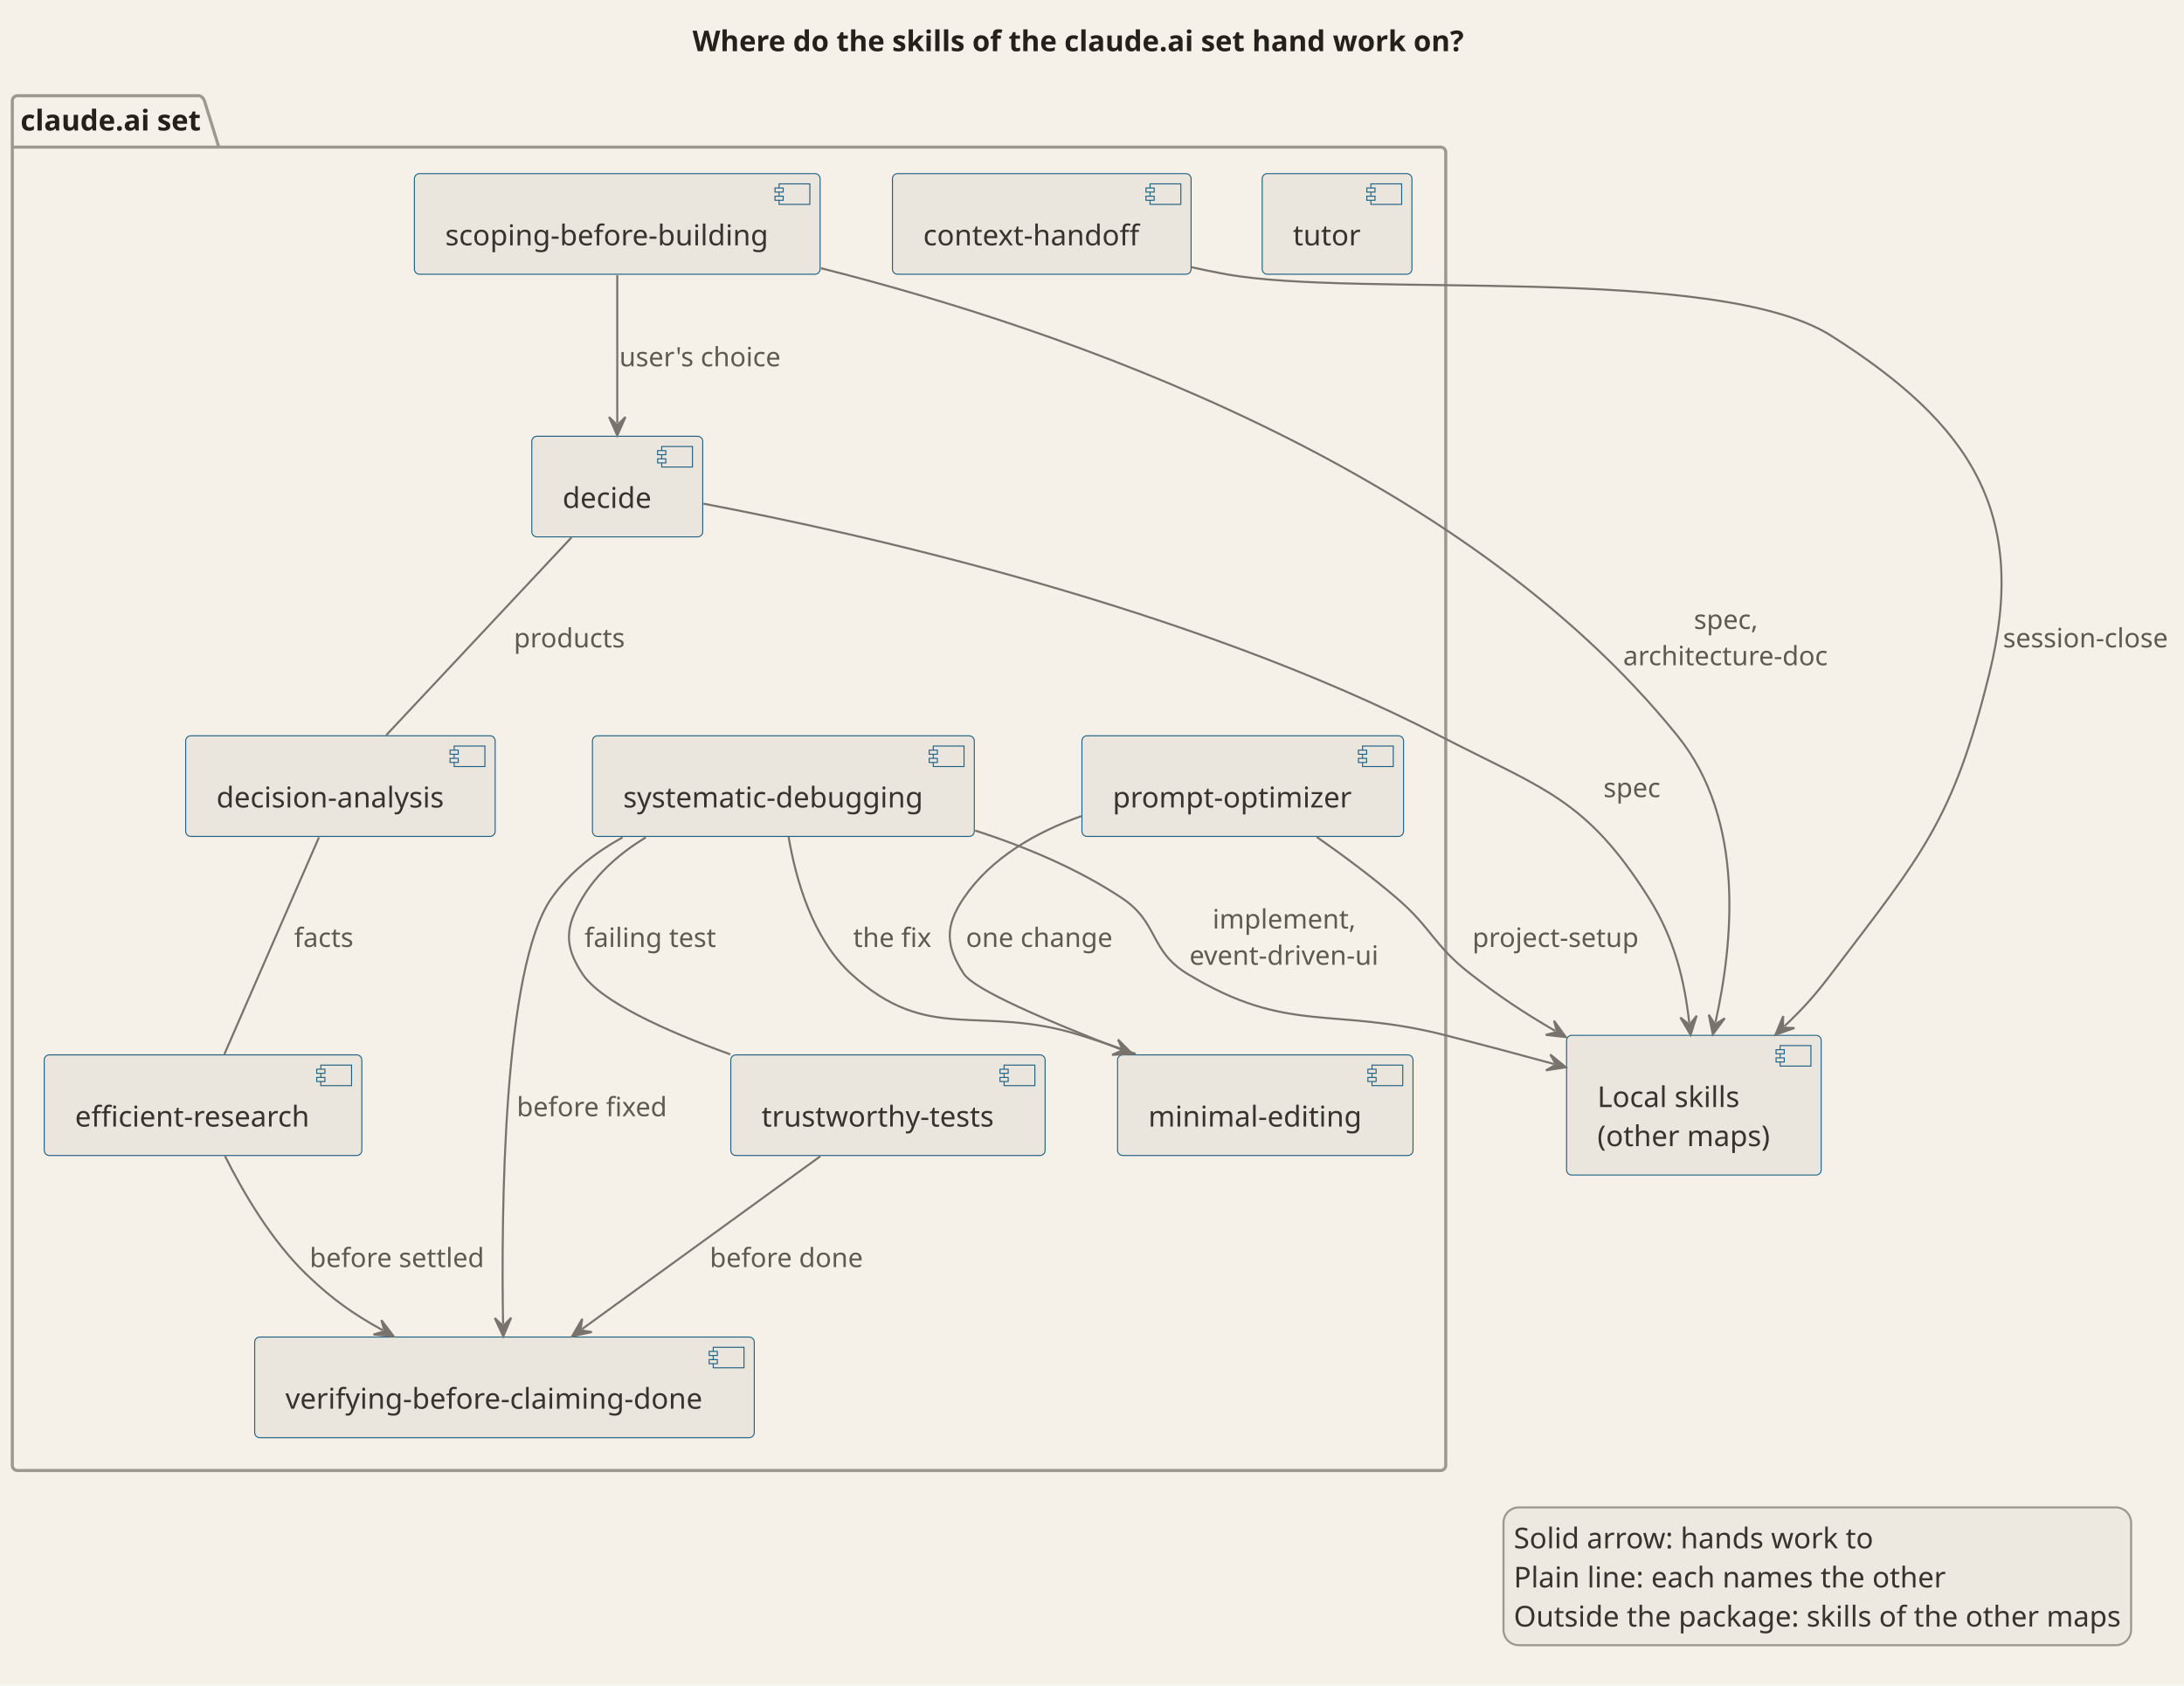
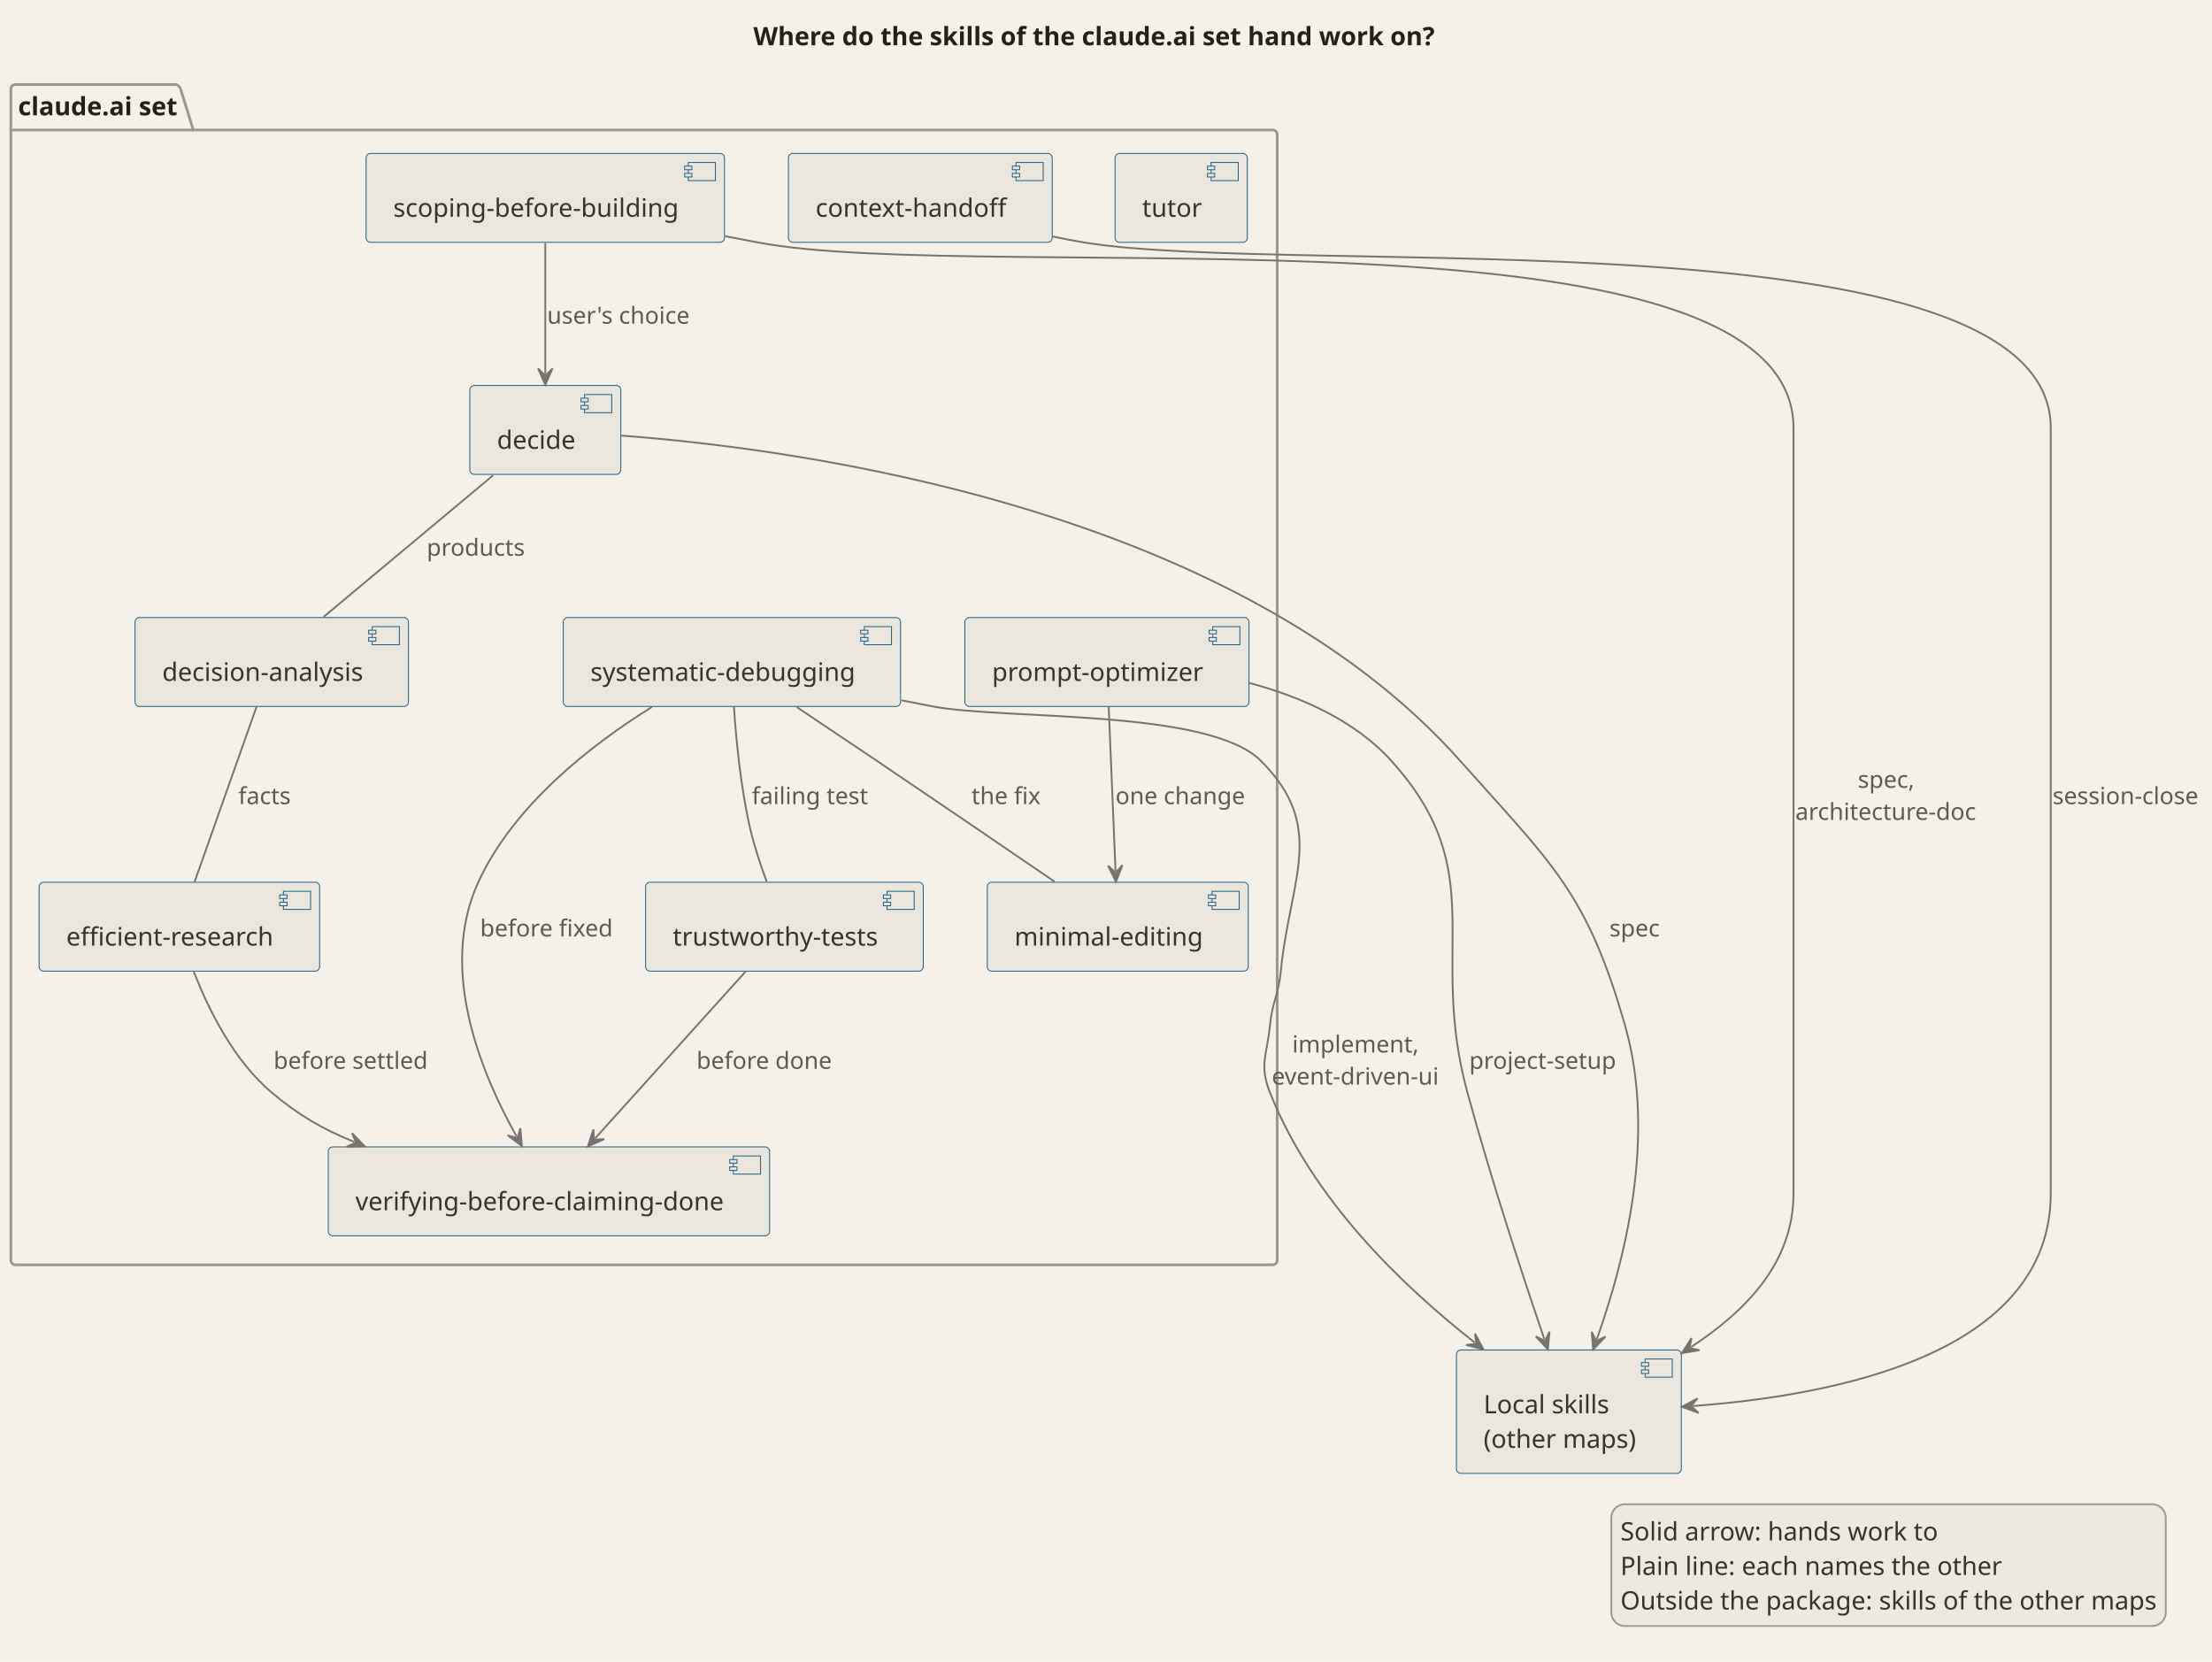
- <svg xmlns="http://www.w3.org/2000/svg" contentStyleType="text/css" data-diagram-type="DESCRIPTION" height="822px" preserveAspectRatio="none" style="width:1065px;height:822px;background:#F5F1E8;" version="1.1" viewBox="0 0 1065 822" width="1065px" zoomAndPan="magnify">
+ <svg xmlns="http://www.w3.org/2000/svg" contentStyleType="text/css" data-diagram-type="DESCRIPTION" height="917px" preserveAspectRatio="none" style="width:1221px;height:917px;background:#F5F1E8;" version="1.1" viewBox="0 0 1221 917" width="1221px" zoomAndPan="magnify">
  <defs />
  <g>
-     <rect fill="#F5F1E8" height="822" style="stroke:none;stroke-width:1;" width="1065" x="0" y="0" />
-     <text fill="#24211B" font-family="sans-serif" font-size="14" font-weight="bold" lengthAdjust="spacing" textLength="375.8" x="337.7" y="24.966">Where do the skills of the claude.ai set hand work on?</text>
+     <rect fill="#F5F1E8" height="917" style="stroke:none;stroke-width:1;" width="1221" x="0" y="0" />
+     <text fill="#24211B" font-family="sans-serif" font-size="14" font-weight="bold" lengthAdjust="spacing" textLength="375.8" x="415.835" y="24.966">Where do the skills of the claude.ai set hand work on?</text>
    <g class="cluster" data-entity="claude.ai set" data-source-line="4" data-uid="ent0002" id="cluster_claude.ai set">
-       <path d="M8.5,46.67 L97.196,46.67 A3.75,3.75 0 0 1 99.696,49.17 L106.696,71.738 L702.5,71.738 A2.5,2.5 0 0 1 705,74.238 L705,714.58 A2.5,2.5 0 0 1 702.5,717.08 L8.5,717.08 A2.5,2.5 0 0 1 6,714.58 L6,49.17 A2.5,2.5 0 0 1 8.5,46.67" fill="#F5F1E8" style="stroke:#9C9890;stroke-width:1.5;" />
+       <path d="M8.5,46.67 L97.196,46.67 A3.75,3.75 0 0 1 99.696,49.17 L106.696,71.738 L702.5,71.738 A2.5,2.5 0 0 1 705,74.238 L705,695.51 A2.5,2.5 0 0 1 702.5,698.01 L8.5,698.01 A2.5,2.5 0 0 1 6,695.51 L6,49.17 A2.5,2.5 0 0 1 8.5,46.67" fill="#F5F1E8" style="stroke:#9C9890;stroke-width:1.5;" />
      <line style="stroke:#9C9890;stroke-width:1.5;" x1="6" x2="106.696" y1="71.738" y2="71.738" />
      <text fill="#24211B" font-family="sans-serif" font-size="14" font-weight="bold" lengthAdjust="spacing" textLength="87.696" x="10" y="63.636">claude.ai set</text>
    </g>
    <g class="entity" data-entity="scoping" data-source-line="5" data-uid="ent0003" id="entity_scoping">
      <rect fill="#EAE6DD" height="49.068" rx="2.5" ry="2.5" style="stroke:#216183;stroke-width:0.5;" width="197.835" x="202.08" y="84.67" />
      <rect fill="#EAE6DD" height="10" style="stroke:#216183;stroke-width:0.5;" width="15" x="379.915" y="89.67" />
      <rect fill="#EAE6DD" height="2" style="stroke:#216183;stroke-width:0.5;" width="4" x="377.915" y="91.67" />
      <rect fill="#EAE6DD" height="2" style="stroke:#216183;stroke-width:0.5;" width="4" x="377.915" y="95.67" />
      <text fill="#37342D" font-family="sans-serif" font-size="14" lengthAdjust="spacing" textLength="157.835" x="217.08" y="119.636">scoping-before-building</text>
    </g>
    <g class="entity" data-entity="decide" data-source-line="6" data-uid="ent0004" id="entity_decide">
      <rect fill="#EAE6DD" height="49.068" rx="2.5" ry="2.5" style="stroke:#216183;stroke-width:0.5;" width="83.344" x="259.33" y="212.74" />
      <rect fill="#EAE6DD" height="10" style="stroke:#216183;stroke-width:0.5;" width="15" x="322.674" y="217.74" />
      <rect fill="#EAE6DD" height="2" style="stroke:#216183;stroke-width:0.5;" width="4" x="320.674" y="219.74" />
      <rect fill="#EAE6DD" height="2" style="stroke:#216183;stroke-width:0.5;" width="4" x="320.674" y="223.74" />
      <text fill="#37342D" font-family="sans-serif" font-size="14" lengthAdjust="spacing" textLength="43.344" x="274.33" y="247.706">decide</text>
    </g>
    <g class="entity" data-entity="analysis" data-source-line="7" data-uid="ent0005" id="entity_analysis">
-       <rect fill="#EAE6DD" height="49.068" rx="2.5" ry="2.5" style="stroke:#216183;stroke-width:0.5;" width="150.922" x="90.54" y="358.81" />
-       <rect fill="#EAE6DD" height="10" style="stroke:#216183;stroke-width:0.5;" width="15" x="221.462" y="363.81" />
-       <rect fill="#EAE6DD" height="2" style="stroke:#216183;stroke-width:0.5;" width="4" x="219.462" y="365.81" />
-       <rect fill="#EAE6DD" height="2" style="stroke:#216183;stroke-width:0.5;" width="4" x="219.462" y="369.81" />
-       <text fill="#37342D" font-family="sans-serif" font-size="14" lengthAdjust="spacing" textLength="110.922" x="105.54" y="393.776">decision-analysis</text>
+       <rect fill="#EAE6DD" height="49.068" rx="2.5" ry="2.5" style="stroke:#216183;stroke-width:0.5;" width="150.922" x="74.54" y="340.81" />
+       <rect fill="#EAE6DD" height="10" style="stroke:#216183;stroke-width:0.5;" width="15" x="205.462" y="345.81" />
+       <rect fill="#EAE6DD" height="2" style="stroke:#216183;stroke-width:0.5;" width="4" x="203.462" y="347.81" />
+       <rect fill="#EAE6DD" height="2" style="stroke:#216183;stroke-width:0.5;" width="4" x="203.462" y="351.81" />
+       <text fill="#37342D" font-family="sans-serif" font-size="14" lengthAdjust="spacing" textLength="110.922" x="89.54" y="375.776">decision-analysis</text>
    </g>
    <g class="entity" data-entity="research" data-source-line="8" data-uid="ent0006" id="entity_research">
-       <rect fill="#EAE6DD" height="49.068" rx="2.5" ry="2.5" style="stroke:#216183;stroke-width:0.5;" width="154.869" x="21.57" y="514.41" />
-       <rect fill="#EAE6DD" height="10" style="stroke:#216183;stroke-width:0.5;" width="15" x="156.44" y="519.41" />
-       <rect fill="#EAE6DD" height="2" style="stroke:#216183;stroke-width:0.5;" width="4" x="154.44" y="521.41" />
-       <rect fill="#EAE6DD" height="2" style="stroke:#216183;stroke-width:0.5;" width="4" x="154.44" y="525.41" />
-       <text fill="#37342D" font-family="sans-serif" font-size="14" lengthAdjust="spacing" textLength="114.87" x="36.57" y="549.376">efficient-research</text>
+       <rect fill="#EAE6DD" height="49.068" rx="2.5" ry="2.5" style="stroke:#216183;stroke-width:0.5;" width="154.869" x="21.57" y="486.88" />
+       <rect fill="#EAE6DD" height="10" style="stroke:#216183;stroke-width:0.5;" width="15" x="156.44" y="491.88" />
+       <rect fill="#EAE6DD" height="2" style="stroke:#216183;stroke-width:0.5;" width="4" x="154.44" y="493.88" />
+       <rect fill="#EAE6DD" height="2" style="stroke:#216183;stroke-width:0.5;" width="4" x="154.44" y="497.88" />
+       <text fill="#37342D" font-family="sans-serif" font-size="14" lengthAdjust="spacing" textLength="114.87" x="36.57" y="521.846">efficient-research</text>
    </g>
    <g class="entity" data-entity="prompt" data-source-line="9" data-uid="ent0007" id="entity_prompt">
-       <rect fill="#EAE6DD" height="49.068" rx="2.5" ry="2.5" style="stroke:#216183;stroke-width:0.5;" width="156.83" x="527.59" y="358.81" />
-       <rect fill="#EAE6DD" height="10" style="stroke:#216183;stroke-width:0.5;" width="15" x="664.42" y="363.81" />
-       <rect fill="#EAE6DD" height="2" style="stroke:#216183;stroke-width:0.5;" width="4" x="662.42" y="365.81" />
-       <rect fill="#EAE6DD" height="2" style="stroke:#216183;stroke-width:0.5;" width="4" x="662.42" y="369.81" />
-       <text fill="#37342D" font-family="sans-serif" font-size="14" lengthAdjust="spacing" textLength="116.83" x="542.59" y="393.776">prompt-optimizer</text>
+       <rect fill="#EAE6DD" height="49.068" rx="2.5" ry="2.5" style="stroke:#216183;stroke-width:0.5;" width="156.83" x="532.59" y="340.81" />
+       <rect fill="#EAE6DD" height="10" style="stroke:#216183;stroke-width:0.5;" width="15" x="669.42" y="345.81" />
+       <rect fill="#EAE6DD" height="2" style="stroke:#216183;stroke-width:0.5;" width="4" x="667.42" y="347.81" />
+       <rect fill="#EAE6DD" height="2" style="stroke:#216183;stroke-width:0.5;" width="4" x="667.42" y="351.81" />
+       <text fill="#37342D" font-family="sans-serif" font-size="14" lengthAdjust="spacing" textLength="116.83" x="547.59" y="375.776">prompt-optimizer</text>
    </g>
    <g class="entity" data-entity="editing" data-source-line="10" data-uid="ent0008" id="entity_editing">
-       <rect fill="#EAE6DD" height="49.068" rx="2.5" ry="2.5" style="stroke:#216183;stroke-width:0.5;" width="144.076" x="544.96" y="514.41" />
-       <rect fill="#EAE6DD" height="10" style="stroke:#216183;stroke-width:0.5;" width="15" x="669.036" y="519.41" />
-       <rect fill="#EAE6DD" height="2" style="stroke:#216183;stroke-width:0.5;" width="4" x="667.036" y="521.41" />
-       <rect fill="#EAE6DD" height="2" style="stroke:#216183;stroke-width:0.5;" width="4" x="667.036" y="525.41" />
-       <text fill="#37342D" font-family="sans-serif" font-size="14" lengthAdjust="spacing" textLength="104.076" x="559.96" y="549.376">minimal-editing</text>
+       <rect fill="#EAE6DD" height="49.068" rx="2.5" ry="2.5" style="stroke:#216183;stroke-width:0.5;" width="144.076" x="544.96" y="486.88" />
+       <rect fill="#EAE6DD" height="10" style="stroke:#216183;stroke-width:0.5;" width="15" x="669.036" y="491.88" />
+       <rect fill="#EAE6DD" height="2" style="stroke:#216183;stroke-width:0.5;" width="4" x="667.036" y="493.88" />
+       <rect fill="#EAE6DD" height="2" style="stroke:#216183;stroke-width:0.5;" width="4" x="667.036" y="497.88" />
+       <text fill="#37342D" font-family="sans-serif" font-size="14" lengthAdjust="spacing" textLength="104.076" x="559.96" y="521.846">minimal-editing</text>
    </g>
    <g class="entity" data-entity="debug" data-source-line="11" data-uid="ent0009" id="entity_debug">
-       <rect fill="#EAE6DD" height="49.068" rx="2.5" ry="2.5" style="stroke:#216183;stroke-width:0.5;" width="186.201" x="288.9" y="358.81" />
-       <rect fill="#EAE6DD" height="10" style="stroke:#216183;stroke-width:0.5;" width="15" x="455.101" y="363.81" />
-       <rect fill="#EAE6DD" height="2" style="stroke:#216183;stroke-width:0.5;" width="4" x="453.101" y="365.81" />
-       <rect fill="#EAE6DD" height="2" style="stroke:#216183;stroke-width:0.5;" width="4" x="453.101" y="369.81" />
-       <text fill="#37342D" font-family="sans-serif" font-size="14" lengthAdjust="spacing" textLength="146.201" x="303.9" y="393.776">systematic-debugging</text>
+       <rect fill="#EAE6DD" height="49.068" rx="2.5" ry="2.5" style="stroke:#216183;stroke-width:0.5;" width="186.201" x="310.9" y="340.81" />
+       <rect fill="#EAE6DD" height="10" style="stroke:#216183;stroke-width:0.5;" width="15" x="477.101" y="345.81" />
+       <rect fill="#EAE6DD" height="2" style="stroke:#216183;stroke-width:0.5;" width="4" x="475.101" y="347.81" />
+       <rect fill="#EAE6DD" height="2" style="stroke:#216183;stroke-width:0.5;" width="4" x="475.101" y="351.81" />
+       <text fill="#37342D" font-family="sans-serif" font-size="14" lengthAdjust="spacing" textLength="146.201" x="325.9" y="375.776">systematic-debugging</text>
    </g>
    <g class="entity" data-entity="tests" data-source-line="12" data-uid="ent0010" id="entity_tests">
-       <rect fill="#EAE6DD" height="49.068" rx="2.5" ry="2.5" style="stroke:#216183;stroke-width:0.5;" width="153.274" x="356.36" y="514.41" />
-       <rect fill="#EAE6DD" height="10" style="stroke:#216183;stroke-width:0.5;" width="15" x="489.634" y="519.41" />
-       <rect fill="#EAE6DD" height="2" style="stroke:#216183;stroke-width:0.5;" width="4" x="487.634" y="521.41" />
-       <rect fill="#EAE6DD" height="2" style="stroke:#216183;stroke-width:0.5;" width="4" x="487.634" y="525.41" />
-       <text fill="#37342D" font-family="sans-serif" font-size="14" lengthAdjust="spacing" textLength="113.274" x="371.36" y="549.376">trustworthy-tests</text>
+       <rect fill="#EAE6DD" height="49.068" rx="2.5" ry="2.5" style="stroke:#216183;stroke-width:0.5;" width="153.274" x="356.36" y="486.88" />
+       <rect fill="#EAE6DD" height="10" style="stroke:#216183;stroke-width:0.5;" width="15" x="489.634" y="491.88" />
+       <rect fill="#EAE6DD" height="2" style="stroke:#216183;stroke-width:0.5;" width="4" x="487.634" y="493.88" />
+       <rect fill="#EAE6DD" height="2" style="stroke:#216183;stroke-width:0.5;" width="4" x="487.634" y="497.88" />
+       <text fill="#37342D" font-family="sans-serif" font-size="14" lengthAdjust="spacing" textLength="113.274" x="371.36" y="521.846">trustworthy-tests</text>
    </g>
    <g class="entity" data-entity="verify" data-source-line="13" data-uid="ent0011" id="entity_verify">
-       <rect fill="#EAE6DD" height="49.068" rx="2.5" ry="2.5" style="stroke:#216183;stroke-width:0.5;" width="243.615" x="124.19" y="652.01" />
-       <rect fill="#EAE6DD" height="10" style="stroke:#216183;stroke-width:0.5;" width="15" x="347.805" y="657.01" />
-       <rect fill="#EAE6DD" height="2" style="stroke:#216183;stroke-width:0.5;" width="4" x="345.805" y="659.01" />
-       <rect fill="#EAE6DD" height="2" style="stroke:#216183;stroke-width:0.5;" width="4" x="345.805" y="663.01" />
-       <text fill="#37342D" font-family="sans-serif" font-size="14" lengthAdjust="spacing" textLength="203.615" x="139.19" y="686.976">verifying-before-claiming-done</text>
+       <rect fill="#EAE6DD" height="49.068" rx="2.5" ry="2.5" style="stroke:#216183;stroke-width:0.5;" width="243.615" x="181.19" y="632.95" />
+       <rect fill="#EAE6DD" height="10" style="stroke:#216183;stroke-width:0.5;" width="15" x="404.805" y="637.95" />
+       <rect fill="#EAE6DD" height="2" style="stroke:#216183;stroke-width:0.5;" width="4" x="402.805" y="639.95" />
+       <rect fill="#EAE6DD" height="2" style="stroke:#216183;stroke-width:0.5;" width="4" x="402.805" y="643.95" />
+       <text fill="#37342D" font-family="sans-serif" font-size="14" lengthAdjust="spacing" textLength="203.615" x="196.19" y="667.916">verifying-before-claiming-done</text>
    </g>
    <g class="entity" data-entity="handoff" data-source-line="14" data-uid="ent0012" id="entity_handoff">
      <rect fill="#EAE6DD" height="49.068" rx="2.5" ry="2.5" style="stroke:#216183;stroke-width:0.5;" width="145.63" x="435.19" y="84.67" />
      <rect fill="#EAE6DD" height="10" style="stroke:#216183;stroke-width:0.5;" width="15" x="560.82" y="89.67" />
      <rect fill="#EAE6DD" height="2" style="stroke:#216183;stroke-width:0.5;" width="4" x="558.82" y="91.67" />
      <rect fill="#EAE6DD" height="2" style="stroke:#216183;stroke-width:0.5;" width="4" x="558.82" y="95.67" />
      <text fill="#37342D" font-family="sans-serif" font-size="14" lengthAdjust="spacing" textLength="105.63" x="450.19" y="119.636">context-handoff</text>
    </g>
    <g class="entity" data-entity="tutor" data-source-line="15" data-uid="ent0013" id="entity_tutor">
      <rect fill="#EAE6DD" height="49.068" rx="2.5" ry="2.5" style="stroke:#216183;stroke-width:0.5;" width="73.012" x="615.49" y="84.67" />
      <rect fill="#EAE6DD" height="10" style="stroke:#216183;stroke-width:0.5;" width="15" x="668.502" y="89.67" />
      <rect fill="#EAE6DD" height="2" style="stroke:#216183;stroke-width:0.5;" width="4" x="666.502" y="91.67" />
      <rect fill="#EAE6DD" height="2" style="stroke:#216183;stroke-width:0.5;" width="4" x="666.502" y="95.67" />
      <text fill="#37342D" font-family="sans-serif" font-size="14" lengthAdjust="spacing" textLength="33.012" x="630.49" y="119.636">tutor</text>
    </g>
    <g class="entity" data-entity="local" data-source-line="18" data-uid="ent0014" id="entity_local">
-       <rect fill="#EAE6DD" height="68.136" rx="2.5" ry="2.5" style="stroke:#216183;stroke-width:0.5;" width="124.154" x="763.92" y="504.88" />
-       <rect fill="#EAE6DD" height="10" style="stroke:#216183;stroke-width:0.5;" width="15" x="868.074" y="509.88" />
-       <rect fill="#EAE6DD" height="2" style="stroke:#216183;stroke-width:0.5;" width="4" x="866.074" y="511.88" />
-       <rect fill="#EAE6DD" height="2" style="stroke:#216183;stroke-width:0.5;" width="4" x="866.074" y="515.88" />
-       <text fill="#37342D" font-family="sans-serif" font-size="14" lengthAdjust="spacing" textLength="69.356" x="778.92" y="539.846">Local skills</text>
-       <text fill="#37342D" font-family="sans-serif" font-size="14" lengthAdjust="spacing" textLength="84.154" x="778.92" y="558.914">(other maps)</text>
+       <rect fill="#EAE6DD" height="68.136" rx="2.5" ry="2.5" style="stroke:#216183;stroke-width:0.5;" width="124.154" x="803.92" y="745.01" />
+       <rect fill="#EAE6DD" height="10" style="stroke:#216183;stroke-width:0.5;" width="15" x="908.074" y="750.01" />
+       <rect fill="#EAE6DD" height="2" style="stroke:#216183;stroke-width:0.5;" width="4" x="906.074" y="752.01" />
+       <rect fill="#EAE6DD" height="2" style="stroke:#216183;stroke-width:0.5;" width="4" x="906.074" y="756.01" />
+       <text fill="#37342D" font-family="sans-serif" font-size="14" lengthAdjust="spacing" textLength="69.356" x="818.92" y="779.976">Local skills</text>
+       <text fill="#37342D" font-family="sans-serif" font-size="14" lengthAdjust="spacing" textLength="84.154" x="818.92" y="799.044">(other maps)</text>
    </g>
    <g class="link" data-entity-1="scoping" data-entity-2="decide" data-source-line="20" data-uid="lnk15" id="link_scoping_decide">
-       <path d="M301,134.22 C301,156.65 301,183.95 301,206.35" fill="none" id="scoping-to-decide" style="stroke:#78746D;stroke-width:1;" />
-       <polygon fill="#78746D" points="301,212.35,305,203.35,301,207.35,297,203.35,301,212.35" style="stroke:#78746D;stroke-width:1;" />
+       <path d="M301,134.22 C301,156.65 301,183.95 301,206.36" fill="none" id="scoping-to-decide" style="stroke:#78746D;stroke-width:1;" />
+       <polygon fill="#78746D" points="301,212.36,305,203.36,301,207.36,297,203.36,301,212.36" style="stroke:#78746D;stroke-width:1;" />
      <text fill="#5E5A52" font-family="sans-serif" font-size="13" lengthAdjust="spacing" textLength="78.559" x="302" y="178.637">user's choice</text>
    </g>
    <g class="link" data-entity-1="decide" data-entity-2="analysis" data-source-line="21" data-uid="lnk16" id="link_decide_analysis">
-       <path d="M278.71,262.06 C253.69,288.76 213.35,331.81 188.33,358.52" fill="none" id="decide-analysis" style="stroke:#78746D;stroke-width:1;" />
-       <text fill="#5E5A52" font-family="sans-serif" font-size="13" lengthAdjust="spacing" textLength="54.418" x="250.56" y="315.707">products</text>
+       <path d="M272.24,262.29 C245.37,284.72 205.48,318.02 178.65,340.42" fill="none" id="decide-analysis" style="stroke:#78746D;stroke-width:1;" />
+       <text fill="#5E5A52" font-family="sans-serif" font-size="13" lengthAdjust="spacing" textLength="54.418" x="235.54" y="306.707">products</text>
    </g>
    <g class="link" data-entity-1="analysis" data-entity-2="research" data-source-line="22" data-uid="lnk17" id="link_analysis_research">
-       <path d="M155.53,408.34 C142.94,437.2 121.95,485.33 109.4,514.11" fill="none" id="analysis-research" style="stroke:#78746D;stroke-width:1;" />
-       <text fill="#5E5A52" font-family="sans-serif" font-size="13" lengthAdjust="spacing" textLength="28.925" x="143.42" y="461.777">facts</text>
+       <path d="M141.58,390.13 C132.13,416.83 116.89,459.88 107.43,486.59" fill="none" id="analysis-research" style="stroke:#78746D;stroke-width:1;" />
+       <text fill="#5E5A52" font-family="sans-serif" font-size="13" lengthAdjust="spacing" textLength="28.925" x="131.57" y="443.777">facts</text>
    </g>
    <g class="link" data-entity-1="research" data-entity-2="verify" data-source-line="23" data-uid="lnk18" id="link_research_verify">
-       <path d="M109.71,563.75 C118.57,581.46 132.52,605.34 150,622.01 C162.15,633.6 172.034,640.656 186.674,648.716" fill="none" id="research-to-verify" style="stroke:#78746D;stroke-width:1;" />
-       <polygon fill="#78746D" points="191.93,651.61,185.975,643.765,187.55,649.198,182.117,650.773,191.93,651.61" style="stroke:#78746D;stroke-width:1;" />
-       <text fill="#5E5A52" font-family="sans-serif" font-size="13" lengthAdjust="spacing" textLength="85.371" x="151" y="617.907">before settled</text>
+       <path d="M107,536.38 C114.94,556.72 128.98,585.34 150,602.95 C164.89,615.41 177.299,622.798 195.619,630.217" fill="none" id="research-to-verify" style="stroke:#78746D;stroke-width:1;" />
+       <polygon fill="#78746D" points="201.18,632.47,194.34,625.384,196.546,630.593,191.337,632.799,201.18,632.47" style="stroke:#78746D;stroke-width:1;" />
+       <text fill="#5E5A52" font-family="sans-serif" font-size="13" lengthAdjust="spacing" textLength="85.371" x="151" y="589.847">before settled</text>
    </g>
    <g class="link" data-entity-1="prompt" data-entity-2="editing" data-source-line="24" data-uid="lnk19" id="link_prompt_editing">
-       <path d="M527.32,397.97 C505.1,405.84 483.35,418.27 470,437.88 C460.74,451.47 460.95,461.15 470,474.88 C475.12,482.64 509.567,497.389 546.557,511.748" fill="none" id="prompt-to-editing" style="stroke:#78746D;stroke-width:1;" />
-       <polygon fill="#78746D" points="552.15,513.92,545.208,506.934,547.489,512.11,542.312,514.392,552.15,513.92" style="stroke:#78746D;stroke-width:1;" />
-       <text fill="#5E5A52" font-family="sans-serif" font-size="13" lengthAdjust="spacing" textLength="71.539" x="471" y="461.777">one change</text>
+       <path d="M611.99,390.13 C613.1,416.83 614.651,453.885 615.761,480.595" fill="none" id="prompt-to-editing" style="stroke:#78746D;stroke-width:1;" />
+       <polygon fill="#78746D" points="616.01,486.59,619.633,477.432,615.802,481.594,611.64,477.764,616.01,486.59" style="stroke:#78746D;stroke-width:1;" />
+       <text fill="#5E5A52" font-family="sans-serif" font-size="13" lengthAdjust="spacing" textLength="71.539" x="615.71" y="443.777">one change</text>
    </g>
    <g class="link" data-entity-1="debug" data-entity-2="editing" data-source-line="25" data-uid="lnk20" id="link_debug_editing">
-       <path d="M384.56,408.12 C388.02,428.63 396.12,457.59 415,474.88 C453,509.68 477.88,489.31 527,504.88 C535.73,507.64 544.86,510.75 553.82,513.91" fill="none" id="debug-editing" style="stroke:#78746D;stroke-width:1;" />
-       <text fill="#5E5A52" font-family="sans-serif" font-size="13" lengthAdjust="spacing" textLength="38.142" x="416" y="461.777">the fix</text>
+       <path d="M439.88,390.27 C453.69,399.5 469.59,410.16 484,419.88 C517.34,442.38 555.25,468.21 582.05,486.51" fill="none" id="debug-editing" style="stroke:#78746D;stroke-width:1;" />
+       <text fill="#5E5A52" font-family="sans-serif" font-size="13" lengthAdjust="spacing" textLength="38.142" x="536.25" y="443.777">the fix</text>
    </g>
    <g class="link" data-entity-1="debug" data-entity-2="tests" data-source-line="26" data-uid="lnk21" id="link_debug_tests">
-       <path d="M314.93,408.33 C302.6,415.86 291.32,425.54 284,437.88 C275.61,452.02 274.92,461.17 284,474.88 C293,488.46 324.44,502.68 356.13,514.17" fill="none" id="debug-tests" style="stroke:#78746D;stroke-width:1;" />
-       <text fill="#5E5A52" font-family="sans-serif" font-size="13" lengthAdjust="spacing" textLength="64.181" x="285" y="461.777">failing test</text>
+       <path d="M405.12,390.04 C406.35,408.45 408.87,434.53 414,456.88 C416.27,466.78 419.79,477.38 423.19,486.51" fill="none" id="debug-tests" style="stroke:#78746D;stroke-width:1;" />
+       <text fill="#5E5A52" font-family="sans-serif" font-size="13" lengthAdjust="spacing" textLength="64.181" x="415" y="443.777">failing test</text>
    </g>
    <g class="link" data-entity-1="debug" data-entity-2="verify" data-source-line="27" data-uid="lnk22" id="link_debug_verify">
-       <path d="M303.56,408.37 C290.14,415.81 277.74,425.44 269,437.88 C245.11,471.88 244.431,592.411 245.311,645.671" fill="none" id="debug-to-verify" style="stroke:#78746D;stroke-width:1;" />
-       <polygon fill="#78746D" points="245.41,651.67,249.261,642.605,245.327,646.671,241.262,642.737,245.41,651.67" style="stroke:#78746D;stroke-width:1;" />
-       <text fill="#5E5A52" font-family="sans-serif" font-size="13" lengthAdjust="spacing" textLength="73.775" x="251.98" y="544.337">before fixed</text>
+       <path d="M359.82,390.19 C326.6,410.87 283.59,444.17 264,486.88 C241.58,535.76 266.26,593.424 285.17,627.214" fill="none" id="debug-to-verify" style="stroke:#78746D;stroke-width:1;" />
+       <polygon fill="#78746D" points="288.1,632.45,287.195,622.643,285.658,628.087,280.214,626.55,288.1,632.45" style="stroke:#78746D;stroke-width:1;" />
+       <text fill="#5E5A52" font-family="sans-serif" font-size="13" lengthAdjust="spacing" textLength="73.775" x="265" y="516.807">before fixed</text>
    </g>
    <g class="link" data-entity-1="tests" data-entity-2="verify" data-source-line="28" data-uid="lnk23" id="link_tests_verify">
-       <path d="M400,563.87 C365.92,588.59 317.917,623.397 283.847,648.107" fill="none" id="tests-to-verify" style="stroke:#78746D;stroke-width:1;" />
-       <polygon fill="#78746D" points="278.99,651.63,288.624,649.584,283.038,648.694,283.927,643.108,278.99,651.63" style="stroke:#78746D;stroke-width:1;" />
-       <text fill="#5E5A52" font-family="sans-serif" font-size="13" lengthAdjust="spacing" textLength="74.971" x="346.11" y="617.907">before done</text>
+       <path d="M411.53,536.2 C387.45,562.9 352.62,601.496 328.52,628.196" fill="none" id="tests-to-verify" style="stroke:#78746D;stroke-width:1;" />
+       <polygon fill="#78746D" points="324.5,632.65,333.5,628.649,327.85,628.938,327.561,623.289,324.5,632.65" style="stroke:#78746D;stroke-width:1;" />
+       <text fill="#5E5A52" font-family="sans-serif" font-size="13" lengthAdjust="spacing" textLength="74.971" x="384.47" y="589.847">before done</text>
    </g>
-     <g class="link" data-entity-1="scoping" data-entity-2="local" data-source-line="30" data-uid="lnk24" id="link_scoping_local">
-       <path d="M400.31,130.79 C517.99,160.47 711.49,226.88 818,358.81 C851.15,399.86 845.201,459.221 836.521,498.611" fill="none" id="scoping-to-local" style="stroke:#78746D;stroke-width:1;" />
-       <polygon fill="#78746D" points="835.23,504.47,841.073,496.542,836.306,499.587,833.26,494.82,835.23,504.47" style="stroke:#78746D;stroke-width:1;" />
-       <text fill="#5E5A52" font-family="sans-serif" font-size="13" lengthAdjust="spacing" textLength="31.278" x="825.995" y="306.707">spec,</text>
-       <text fill="#5E5A52" font-family="sans-serif" font-size="13" lengthAdjust="spacing" textLength="100.269" x="791.5" y="324.413">architecture-doc</text>
+     <g class="link" data-entity-1="scoping" data-entity-2="local" data-source-line="31" data-uid="lnk25" id="link_scoping_local">
+       <path d="M400.23,130.32 C406.24,131.49 412.2,132.64 418,133.74 C544.86,157.87 990,107.14 990,236.28 C990,236.28 990,236.28 990,658.48 C990,696.62 964.251,723.131 933.371,743.461" fill="none" id="scoping-to-local" style="stroke:#78746D;stroke-width:1;" />
+       <polygon fill="#78746D" points="928.36,746.76,938.077,745.152,932.536,744.01,933.678,738.47,928.36,746.76" style="stroke:#78746D;stroke-width:1;" />
+       <text fill="#5E5A52" font-family="sans-serif" font-size="13" lengthAdjust="spacing" textLength="31.278" x="1025.495" y="434.777">spec,</text>
+       <text fill="#5E5A52" font-family="sans-serif" font-size="13" lengthAdjust="spacing" textLength="100.269" x="991" y="452.483">architecture-doc</text>
    </g>
-     <g class="link" data-entity-1="decide" data-entity-2="local" data-source-line="31" data-uid="lnk25" id="link_decide_local">
-       <path d="M343.03,245.62 C418.23,259.89 579.38,295.64 702,358.81 C752.99,385.08 773.34,389.4 804,437.88 C816.64,457.87 821.421,478.137 823.731,498.727" fill="none" id="decide-to-local" style="stroke:#78746D;stroke-width:1;" />
-       <polygon fill="#78746D" points="824.4,504.69,827.372,495.3,823.842,499.721,819.422,496.192,824.4,504.69" style="stroke:#78746D;stroke-width:1;" />
-       <text fill="#5E5A52" font-family="sans-serif" font-size="13" lengthAdjust="spacing" textLength="27.794" x="781.9" y="388.737">spec</text>
+     <g class="link" data-entity-1="decide" data-entity-2="local" data-source-line="32" data-uid="lnk26" id="link_decide_local">
+       <path d="M342.95,240.39 C440,247.64 681.22,279.61 806,419.88 C856.84,477.03 875.97,492.41 897,565.95 C914.66,627.68 896.454,696.878 881.394,739.148" fill="none" id="decide-to-local" style="stroke:#78746D;stroke-width:1;" />
+       <polygon fill="#78746D" points="879.38,744.8,886.168,737.664,881.058,740.09,878.633,734.979,879.38,744.8" style="stroke:#78746D;stroke-width:1;" />
+       <text fill="#5E5A52" font-family="sans-serif" font-size="13" lengthAdjust="spacing" textLength="27.794" x="888.36" y="516.807">spec</text>
    </g>
-     <g class="link" data-entity-1="prompt" data-entity-2="local" data-source-line="32" data-uid="lnk26" id="link_prompt_local">
-       <path d="M642.09,408.14 C654.76,417.01 668.86,427.45 681,437.88 C698.41,452.82 698.9,460.78 717,474.88 C731.32,486.03 742.623,493.563 758.373,502.723" fill="none" id="prompt-to-local" style="stroke:#78746D;stroke-width:1;" />
-       <polygon fill="#78746D" points="763.56,505.74,757.791,497.757,759.238,503.226,753.769,504.673,763.56,505.74" style="stroke:#78746D;stroke-width:1;" />
-       <text fill="#5E5A52" font-family="sans-serif" font-size="13" lengthAdjust="spacing" textLength="81.315" x="718" y="461.777">project-setup</text>
+     <g class="link" data-entity-1="prompt" data-entity-2="local" data-source-line="33" data-uid="lnk27" id="link_prompt_local">
+       <path d="M689.7,376.92 C717.98,384.51 747.85,397.53 768,419.88 C823.91,481.87 787.94,522.44 810,602.95 C823.67,652.82 840.522,704.031 852.482,739.081" fill="none" id="prompt-to-local" style="stroke:#78746D;stroke-width:1;" />
+       <polygon fill="#78746D" points="854.42,744.76,855.299,734.95,852.805,740.028,847.728,737.534,854.42,744.76" style="stroke:#78746D;stroke-width:1;" />
+       <text fill="#5E5A52" font-family="sans-serif" font-size="13" lengthAdjust="spacing" textLength="81.315" x="811" y="589.847">project-setup</text>
    </g>
-     <g class="link" data-entity-1="handoff" data-entity-2="local" data-source-line="33" data-uid="lnk27" id="link_handoff_local">
-       <path d="M580.98,130.3 C586.71,131.57 592.44,132.74 598,133.74 C662.85,145.44 837.36,128.44 893,163.74 C961.35,207.11 989.44,250.23 970,328.81 C952.37,400.05 937.43,416.47 893,474.88 C885.07,485.3 879.691,491.388 870.141,500.458" fill="none" id="handoff-to-local" style="stroke:#78746D;stroke-width:1;" />
-       <polygon fill="#78746D" points="865.79,504.59,875.07,501.292,869.415,501.147,869.561,495.492,865.79,504.59" style="stroke:#78746D;stroke-width:1;" />
-       <text fill="#5E5A52" font-family="sans-serif" font-size="13" lengthAdjust="spacing" textLength="80.47" x="976.73" y="315.707">session-close</text>
+     <g class="link" data-entity-1="handoff" data-entity-2="local" data-source-line="34" data-uid="lnk28" id="link_handoff_local">
+       <path d="M580.94,130.48 C586.69,131.71 592.42,132.82 598,133.74 C717.22,153.44 1132,115.44 1132,236.28 C1132,236.28 1132,236.28 1132,658.48 C1132,747.34 1012.974,770.137 934.354,775.957" fill="none" id="handoff-to-local" style="stroke:#78746D;stroke-width:1;" />
+       <polygon fill="#78746D" points="928.37,776.4,937.641,779.725,933.356,776.031,937.05,771.746,928.37,776.4" style="stroke:#78746D;stroke-width:1;" />
+       <text fill="#5E5A52" font-family="sans-serif" font-size="13" lengthAdjust="spacing" textLength="80.47" x="1133" y="443.777">session-close</text>
    </g>
-     <g class="link" data-entity-1="debug" data-entity-2="local" data-source-line="34" data-uid="lnk28" id="link_debug_local">
-       <path d="M475.53,405.01 C500.01,412.94 525.54,423.64 547,437.88 C565.12,449.9 560.42,463.59 579,474.88 C628.2,504.76 649.23,490.62 705,504.88 C724.09,509.76 739.023,513.735 757.823,518.885" fill="none" id="debug-to-local" style="stroke:#78746D;stroke-width:1;" />
-       <polygon fill="#78746D" points="763.61,520.47,755.987,514.234,758.788,519.149,753.873,521.95,763.61,520.47" style="stroke:#78746D;stroke-width:1;" />
-       <text fill="#5E5A52" font-family="sans-serif" font-size="13" lengthAdjust="spacing" textLength="69.888" x="591.278" y="452.777">implement,</text>
-       <text fill="#5E5A52" font-family="sans-serif" font-size="13" lengthAdjust="spacing" textLength="92.443" x="580" y="470.483">event-driven-ui</text>
+     <g class="link" data-entity-1="debug" data-entity-2="local" data-source-line="35" data-uid="lnk29" id="link_debug_local">
+       <path d="M497.51,386.48 C503.42,387.66 509.29,388.8 515,389.88 C555.06,397.44 667.19,391.03 696,419.88 C732.61,456.55 712.11,484.38 707,535.95 C705.66,549.48 702.34,552.42 701,565.95 C699.38,582.31 694.93,587.66 701,602.95 C724.58,662.35 774.194,709.601 814.094,740.981" fill="none" id="debug-to-local" style="stroke:#78746D;stroke-width:1;" />
+       <polygon fill="#78746D" points="818.81,744.69,814.208,735.982,814.88,741.599,809.263,742.27,818.81,744.69" style="stroke:#78746D;stroke-width:1;" />
+       <text fill="#5E5A52" font-family="sans-serif" font-size="13" lengthAdjust="spacing" textLength="69.888" x="713.278" y="580.847">implement,</text>
+       <text fill="#5E5A52" font-family="sans-serif" font-size="13" lengthAdjust="spacing" textLength="92.443" x="702" y="598.553">event-driven-ui</text>
    </g>
-     <rect fill="#EDE9E1" height="67.204" rx="7.5" ry="7.5" style="stroke:#9C9890;stroke-width:1;" width="306.043" x="733.157" y="735.08" />
-     <text fill="#37342D" font-family="sans-serif" font-size="14" lengthAdjust="spacing" textLength="175.923" x="738.157" y="755.046">Solid arrow: hands work to</text>
-     <text fill="#37342D" font-family="sans-serif" font-size="14" lengthAdjust="spacing" textLength="210.699" x="738.157" y="774.114">Plain line: each names the other</text>
-     <text fill="#37342D" font-family="sans-serif" font-size="14" lengthAdjust="spacing" textLength="296.043" x="738.157" y="793.182">Outside the package: skills of the other maps</text>
+     <rect fill="#EDE9E1" height="67.204" rx="7.5" ry="7.5" style="stroke:#9C9890;stroke-width:1;" width="306.043" x="889.427" y="830.146" />
+     <text fill="#37342D" font-family="sans-serif" font-size="14" lengthAdjust="spacing" textLength="175.923" x="894.427" y="850.112">Solid arrow: hands work to</text>
+     <text fill="#37342D" font-family="sans-serif" font-size="14" lengthAdjust="spacing" textLength="210.699" x="894.427" y="869.18">Plain line: each names the other</text>
+     <text fill="#37342D" font-family="sans-serif" font-size="14" lengthAdjust="spacing" textLength="296.043" x="894.427" y="888.247">Outside the package: skills of the other maps</text>
  </g>
</svg>
